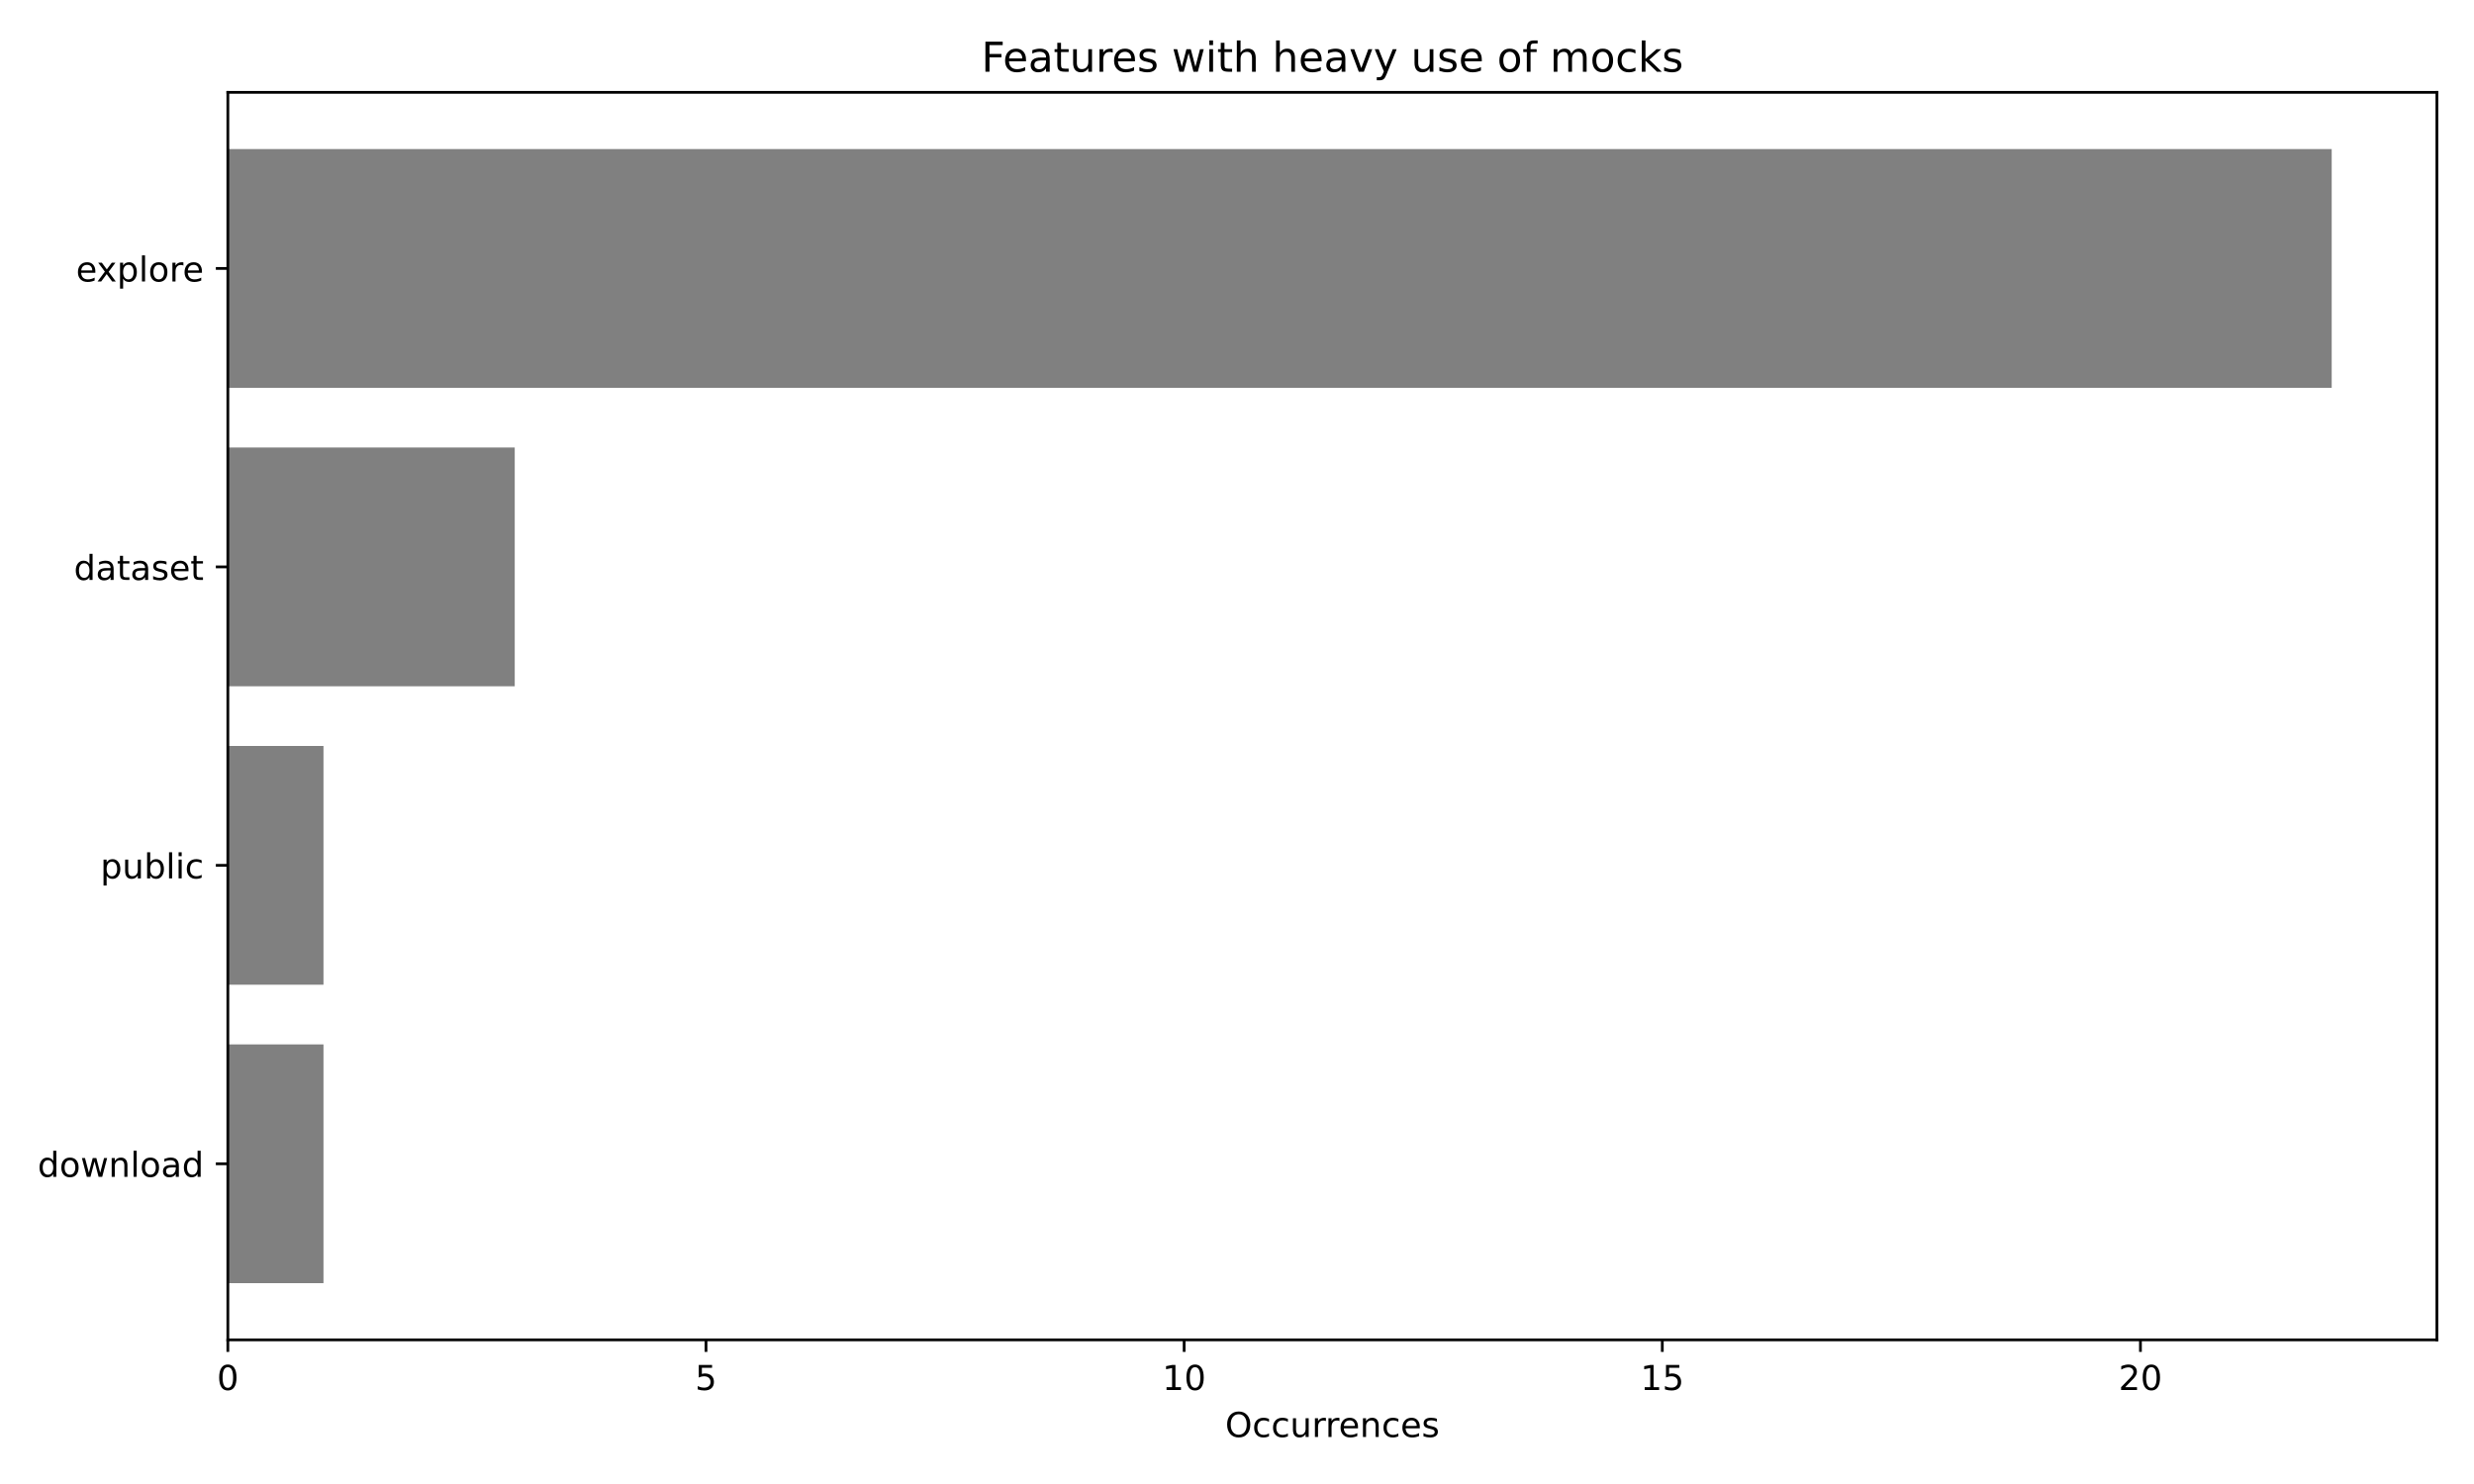
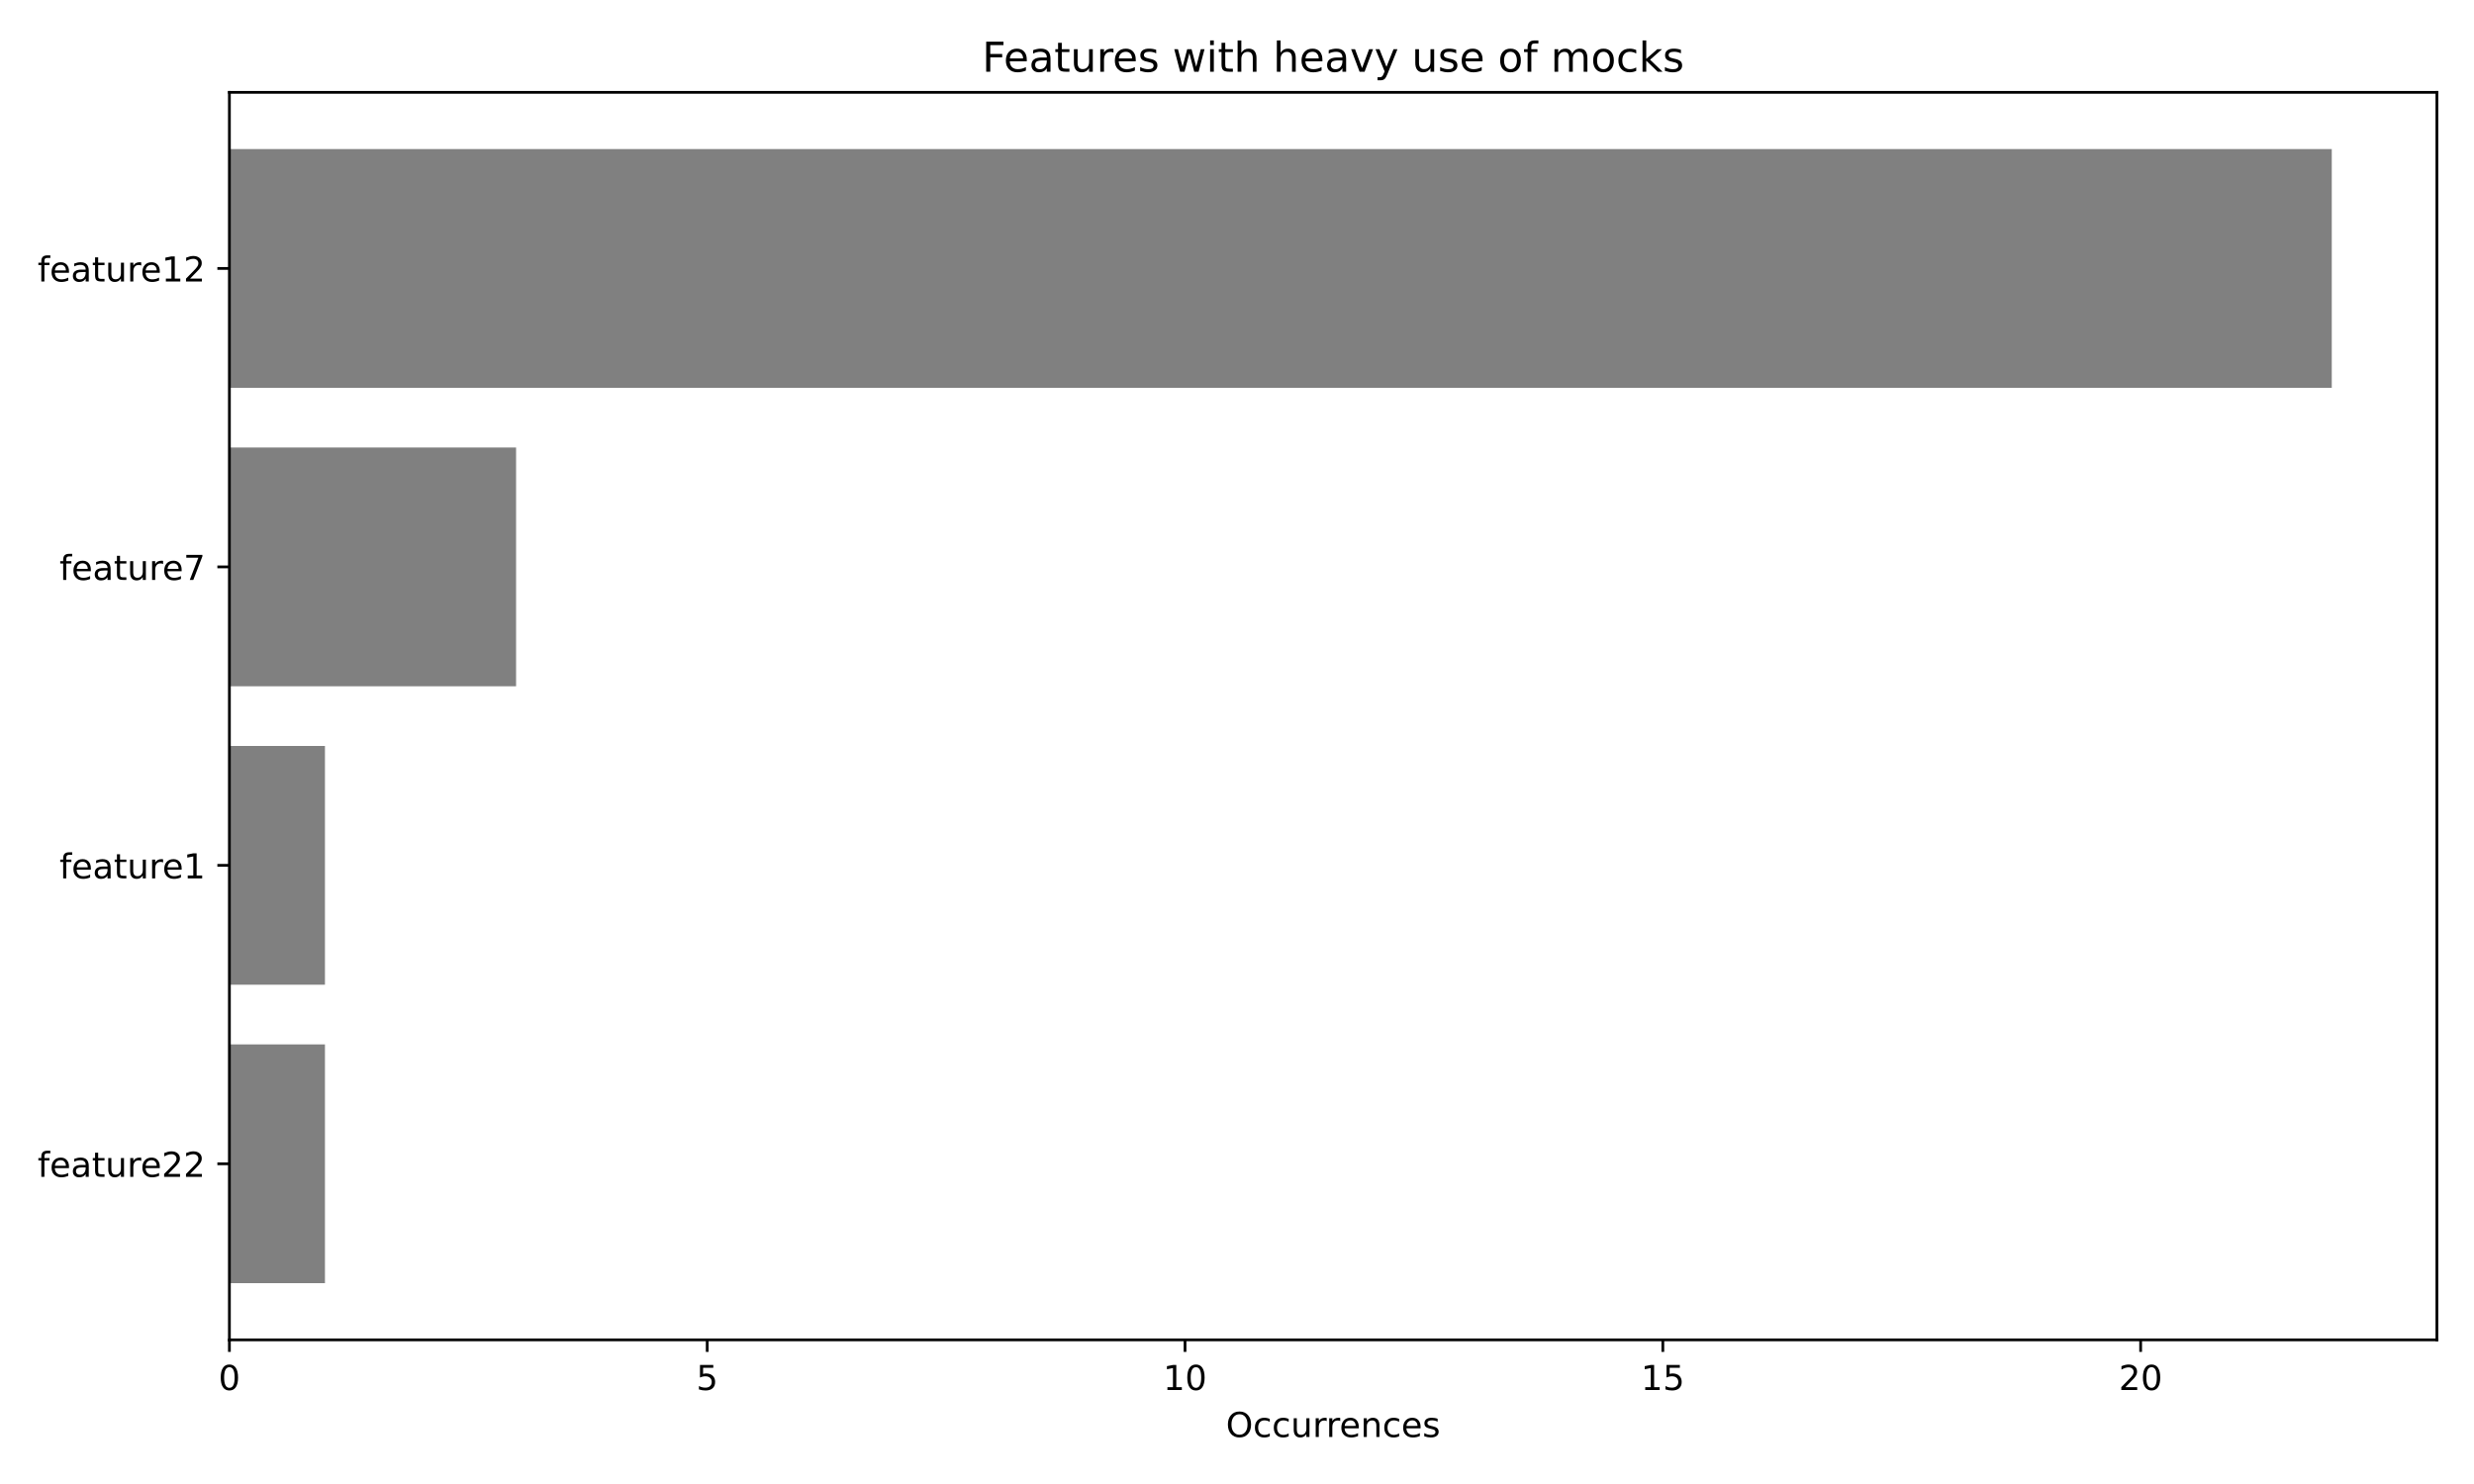
<svg xmlns="http://www.w3.org/2000/svg" xmlns:xlink="http://www.w3.org/1999/xlink" width="720pt" height="432pt" viewBox="0 0 720 432" version="1.1">
  <defs>
    <style type="text/css">*{stroke-linejoin: round; stroke-linecap: butt}</style>
  </defs>
  <g id="figure_1">
    <g id="patch_1">
      <path d="M 0 432  L 720 432  L 720 0  L 0 0  z " style="fill: #ffffff" />
    </g>
    <g id="axes_1">
      <g id="patch_2">
-         <path d="M 66.31 390.04  L 709.2 390.04  L 709.2 26.88  L 66.31 26.88  z " style="fill: #ffffff" />
+         <path d="M 66.76 390.04  L 709.2 390.04  L 709.2 26.88  L 66.76 26.88  z " style="fill: #ffffff" />
      </g>
      <g id="patch_3">
-         <path d="M 66.31 43.387  L 678.586 43.387  L 678.586 112.892  L 66.31 112.892  z " clip-path="url(#pbc05c16eaa)" style="fill: #808080" />
+         <path d="M 66.76 43.387  L 678.608 43.387  L 678.608 112.892  L 66.76 112.892  z " clip-path="url(#pa95ccaa216)" style="fill: #808080" />
      </g>
      <g id="patch_4">
-         <path d="M 66.31 130.268  L 149.802 130.268  L 149.802 199.772  L 66.31 199.772  z " clip-path="url(#pbc05c16eaa)" style="fill: #808080" />
+         <path d="M 66.76 130.268  L 150.194 130.268  L 150.194 199.772  L 66.76 199.772  z " clip-path="url(#pa95ccaa216)" style="fill: #808080" />
      </g>
      <g id="patch_5">
-         <path d="M 66.31 217.148  L 94.141 217.148  L 94.141 286.652  L 66.31 286.652  z " clip-path="url(#pbc05c16eaa)" style="fill: #808080" />
+         <path d="M 66.76 217.148  L 94.571 217.148  L 94.571 286.652  L 66.76 286.652  z " clip-path="url(#pa95ccaa216)" style="fill: #808080" />
      </g>
      <g id="patch_6">
-         <path d="M 66.31 304.028  L 94.141 304.028  L 94.141 373.533  L 66.31 373.533  z " clip-path="url(#pbc05c16eaa)" style="fill: #808080" />
+         <path d="M 66.76 304.028  L 94.571 304.028  L 94.571 373.533  L 66.76 373.533  z " clip-path="url(#pa95ccaa216)" style="fill: #808080" />
      </g>
      <g id="matplotlib.axis_1">
        <g id="xtick_1">
          <g id="line2d_1">
            <defs>
-               <path id="m3bd62b043b" d="M 0 0  L 0 3.5  " style="stroke: #000000; stroke-width: 0.8" />
+               <path id="mf96a3d55d3" d="M 0 0  L 0 3.5  " style="stroke: #000000; stroke-width: 0.8" />
            </defs>
            <g>
-               <use xlink:href="#m3bd62b043b" x="66.31" y="390.04" style="stroke: #000000; stroke-width: 0.8" />
+               <use xlink:href="#mf96a3d55d3" x="66.76" y="390.04" style="stroke: #000000; stroke-width: 0.8" />
            </g>
          </g>
          <g id="text_1">
-             <g transform="translate(63.12875 404.6384) scale(0.1 -0.1)">
+             <g transform="translate(63.57875 404.6384) scale(0.1 -0.1)">
              <defs>
                <path id="DejaVuSans-30" d="M 2034 4250  Q 1547 4250 1301 3770  Q 1056 3291 1056 2328  Q 1056 1369 1301 889  Q 1547 409 2034 409  Q 2525 409 2770 889  Q 3016 1369 3016 2328  Q 3016 3291 2770 3770  Q 2525 4250 2034 4250  z M 2034 4750  Q 2819 4750 3233 4129  Q 3647 3509 3647 2328  Q 3647 1150 3233 529  Q 2819 -91 2034 -91  Q 1250 -91 836 529  Q 422 1150 422 2328  Q 422 3509 836 4129  Q 1250 4750 2034 4750  z " transform="scale(0.015625)" />
              </defs>
              <use xlink:href="#DejaVuSans-30" />
            </g>
          </g>
        </g>
        <g id="xtick_2">
          <g id="line2d_2">
            <g>
-               <use xlink:href="#m3bd62b043b" x="205.464" y="390.04" style="stroke: #000000; stroke-width: 0.8" />
+               <use xlink:href="#mf96a3d55d3" x="205.816" y="390.04" style="stroke: #000000; stroke-width: 0.8" />
            </g>
          </g>
          <g id="text_2">
-             <g transform="translate(202.2824 404.6384) scale(0.1 -0.1)">
+             <g transform="translate(202.635 404.6384) scale(0.1 -0.1)">
              <defs>
                <path id="DejaVuSans-35" d="M 691 4666  L 3169 4666  L 3169 4134  L 1269 4134  L 1269 2991  Q 1406 3038 1543 3061  Q 1681 3084 1819 3084  Q 2600 3084 3056 2656  Q 3513 2228 3513 1497  Q 3513 744 3044 326  Q 2575 -91 1722 -91  Q 1428 -91 1123 -41  Q 819 9 494 109  L 494 744  Q 775 591 1075 516  Q 1375 441 1709 441  Q 2250 441 2565 725  Q 2881 1009 2881 1497  Q 2881 1984 2565 2268  Q 2250 2553 1709 2553  Q 1456 2553 1204 2497  Q 953 2441 691 2322  L 691 4666  z " transform="scale(0.015625)" />
              </defs>
              <use xlink:href="#DejaVuSans-35" />
            </g>
          </g>
        </g>
        <g id="xtick_3">
          <g id="line2d_3">
            <g>
-               <use xlink:href="#m3bd62b043b" x="344.617" y="390.04" style="stroke: #000000; stroke-width: 0.8" />
+               <use xlink:href="#mf96a3d55d3" x="344.873" y="390.04" style="stroke: #000000; stroke-width: 0.8" />
            </g>
          </g>
          <g id="text_3">
-             <g transform="translate(338.2549 404.6384) scale(0.1 -0.1)">
+             <g transform="translate(338.5101 404.6384) scale(0.1 -0.1)">
              <defs>
                <path id="DejaVuSans-31" d="M 794 531  L 1825 531  L 1825 4091  L 703 3866  L 703 4441  L 1819 4666  L 2450 4666  L 2450 531  L 3481 531  L 3481 0  L 794 0  L 794 531  z " transform="scale(0.015625)" />
              </defs>
              <use xlink:href="#DejaVuSans-31" />
              <use xlink:href="#DejaVuSans-30" transform="translate(63.62305 0)" />
            </g>
          </g>
        </g>
        <g id="xtick_4">
          <g id="line2d_4">
            <g>
-               <use xlink:href="#m3bd62b043b" x="483.771" y="390.04" style="stroke: #000000; stroke-width: 0.8" />
+               <use xlink:href="#mf96a3d55d3" x="483.929" y="390.04" style="stroke: #000000; stroke-width: 0.8" />
            </g>
          </g>
          <g id="text_4">
-             <g transform="translate(477.4085 404.6384) scale(0.1 -0.1)">
+             <g transform="translate(477.5663 404.6384) scale(0.1 -0.1)">
              <use xlink:href="#DejaVuSans-31" />
              <use xlink:href="#DejaVuSans-35" transform="translate(63.62305 0)" />
            </g>
          </g>
        </g>
        <g id="xtick_5">
          <g id="line2d_5">
            <g>
-               <use xlink:href="#m3bd62b043b" x="622.925" y="390.04" style="stroke: #000000; stroke-width: 0.8" />
+               <use xlink:href="#mf96a3d55d3" x="622.985" y="390.04" style="stroke: #000000; stroke-width: 0.8" />
            </g>
          </g>
          <g id="text_5">
-             <g transform="translate(616.5622 404.6384) scale(0.1 -0.1)">
+             <g transform="translate(616.6226 404.6384) scale(0.1 -0.1)">
              <defs>
                <path id="DejaVuSans-32" d="M 1228 531  L 3431 531  L 3431 0  L 469 0  L 469 531  Q 828 903 1448 1529  Q 2069 2156 2228 2338  Q 2531 2678 2651 2914  Q 2772 3150 2772 3378  Q 2772 3750 2511 3984  Q 2250 4219 1831 4219  Q 1534 4219 1204 4116  Q 875 4013 500 3803  L 500 4441  Q 881 4594 1212 4672  Q 1544 4750 1819 4750  Q 2544 4750 2975 4387  Q 3406 4025 3406 3419  Q 3406 3131 3298 2873  Q 3191 2616 2906 2266  Q 2828 2175 2409 1742  Q 1991 1309 1228 531  z " transform="scale(0.015625)" />
              </defs>
              <use xlink:href="#DejaVuSans-32" />
              <use xlink:href="#DejaVuSans-30" transform="translate(63.62305 0)" />
            </g>
          </g>
        </g>
        <g id="text_6">
-           <g transform="translate(356.5652 418.3166) scale(0.1 -0.1)">
+           <g transform="translate(356.7902 418.3166) scale(0.1 -0.1)">
            <defs>
              <path id="DejaVuSans-4f" d="M 2522 4238  Q 1834 4238 1429 3725  Q 1025 3213 1025 2328  Q 1025 1447 1429 934  Q 1834 422 2522 422  Q 3209 422 3611 934  Q 4013 1447 4013 2328  Q 4013 3213 3611 3725  Q 3209 4238 2522 4238  z M 2522 4750  Q 3503 4750 4090 4092  Q 4678 3434 4678 2328  Q 4678 1225 4090 567  Q 3503 -91 2522 -91  Q 1538 -91 948 565  Q 359 1222 359 2328  Q 359 3434 948 4092  Q 1538 4750 2522 4750  z " transform="scale(0.015625)" />
              <path id="DejaVuSans-63" d="M 3122 3366  L 3122 2828  Q 2878 2963 2633 3030  Q 2388 3097 2138 3097  Q 1578 3097 1268 2742  Q 959 2388 959 1747  Q 959 1106 1268 751  Q 1578 397 2138 397  Q 2388 397 2633 464  Q 2878 531 3122 666  L 3122 134  Q 2881 22 2623 -34  Q 2366 -91 2075 -91  Q 1284 -91 818 406  Q 353 903 353 1747  Q 353 2603 823 3093  Q 1294 3584 2113 3584  Q 2378 3584 2631 3529  Q 2884 3475 3122 3366  z " transform="scale(0.015625)" />
              <path id="DejaVuSans-75" d="M 544 1381  L 544 3500  L 1119 3500  L 1119 1403  Q 1119 906 1312 657  Q 1506 409 1894 409  Q 2359 409 2629 706  Q 2900 1003 2900 1516  L 2900 3500  L 3475 3500  L 3475 0  L 2900 0  L 2900 538  Q 2691 219 2414 64  Q 2138 -91 1772 -91  Q 1169 -91 856 284  Q 544 659 544 1381  z M 1991 3584  L 1991 3584  z " transform="scale(0.015625)" />
              <path id="DejaVuSans-72" d="M 2631 2963  Q 2534 3019 2420 3045  Q 2306 3072 2169 3072  Q 1681 3072 1420 2755  Q 1159 2438 1159 1844  L 1159 0  L 581 0  L 581 3500  L 1159 3500  L 1159 2956  Q 1341 3275 1631 3429  Q 1922 3584 2338 3584  Q 2397 3584 2469 3576  Q 2541 3569 2628 3553  L 2631 2963  z " transform="scale(0.015625)" />
              <path id="DejaVuSans-65" d="M 3597 1894  L 3597 1613  L 953 1613  Q 991 1019 1311 708  Q 1631 397 2203 397  Q 2534 397 2845 478  Q 3156 559 3463 722  L 3463 178  Q 3153 47 2828 -22  Q 2503 -91 2169 -91  Q 1331 -91 842 396  Q 353 884 353 1716  Q 353 2575 817 3079  Q 1281 3584 2069 3584  Q 2775 3584 3186 3129  Q 3597 2675 3597 1894  z M 3022 2063  Q 3016 2534 2758 2815  Q 2500 3097 2075 3097  Q 1594 3097 1305 2825  Q 1016 2553 972 2059  L 3022 2063  z " transform="scale(0.015625)" />
              <path id="DejaVuSans-6e" d="M 3513 2113  L 3513 0  L 2938 0  L 2938 2094  Q 2938 2591 2744 2837  Q 2550 3084 2163 3084  Q 1697 3084 1428 2787  Q 1159 2491 1159 1978  L 1159 0  L 581 0  L 581 3500  L 1159 3500  L 1159 2956  Q 1366 3272 1645 3428  Q 1925 3584 2291 3584  Q 2894 3584 3203 3211  Q 3513 2838 3513 2113  z " transform="scale(0.015625)" />
              <path id="DejaVuSans-73" d="M 2834 3397  L 2834 2853  Q 2591 2978 2328 3040  Q 2066 3103 1784 3103  Q 1356 3103 1142 2972  Q 928 2841 928 2578  Q 928 2378 1081 2264  Q 1234 2150 1697 2047  L 1894 2003  Q 2506 1872 2764 1633  Q 3022 1394 3022 966  Q 3022 478 2636 193  Q 2250 -91 1575 -91  Q 1294 -91 989 -36  Q 684 19 347 128  L 347 722  Q 666 556 975 473  Q 1284 391 1588 391  Q 1994 391 2212 530  Q 2431 669 2431 922  Q 2431 1156 2273 1281  Q 2116 1406 1581 1522  L 1381 1569  Q 847 1681 609 1914  Q 372 2147 372 2553  Q 372 3047 722 3315  Q 1072 3584 1716 3584  Q 2034 3584 2315 3537  Q 2597 3491 2834 3397  z " transform="scale(0.015625)" />
            </defs>
            <use xlink:href="#DejaVuSans-4f" />
            <use xlink:href="#DejaVuSans-63" transform="translate(78.71094 0)" />
            <use xlink:href="#DejaVuSans-63" transform="translate(133.6914 0)" />
            <use xlink:href="#DejaVuSans-75" transform="translate(188.6719 0)" />
            <use xlink:href="#DejaVuSans-72" transform="translate(252.0508 0)" />
            <use xlink:href="#DejaVuSans-72" transform="translate(291.4141 0)" />
            <use xlink:href="#DejaVuSans-65" transform="translate(330.2773 0)" />
            <use xlink:href="#DejaVuSans-6e" transform="translate(391.8008 0)" />
            <use xlink:href="#DejaVuSans-63" transform="translate(455.1797 0)" />
            <use xlink:href="#DejaVuSans-65" transform="translate(510.1602 0)" />
            <use xlink:href="#DejaVuSans-73" transform="translate(571.6836 0)" />
          </g>
        </g>
      </g>
      <g id="matplotlib.axis_2">
        <g id="ytick_1">
          <g id="line2d_6">
            <defs>
-               <path id="m14547d693a" d="M 0 0  L -3.5 0  " style="stroke: #000000; stroke-width: 0.8" />
+               <path id="mceba7905e5" d="M 0 0  L -3.5 0  " style="stroke: #000000; stroke-width: 0.8" />
            </defs>
            <g>
-               <use xlink:href="#m14547d693a" x="66.31" y="78.139" style="stroke: #000000; stroke-width: 0.8" />
+               <use xlink:href="#mceba7905e5" x="66.76" y="78.139" style="stroke: #000000; stroke-width: 0.8" />
            </g>
          </g>
          <g id="text_7">
-             <g transform="translate(22.12875 81.93864) scale(0.1 -0.1)">
-               <defs>
-                 <path id="DejaVuSans-78" d="M 3513 3500  L 2247 1797  L 3578 0  L 2900 0  L 1881 1375  L 863 0  L 184 0  L 1544 1831  L 300 3500  L 978 3500  L 1906 2253  L 2834 3500  L 3513 3500  z " transform="scale(0.015625)" />
-                 <path id="DejaVuSans-70" d="M 1159 525  L 1159 -1331  L 581 -1331  L 581 3500  L 1159 3500  L 1159 2969  Q 1341 3281 1617 3432  Q 1894 3584 2278 3584  Q 2916 3584 3314 3078  Q 3713 2572 3713 1747  Q 3713 922 3314 415  Q 2916 -91 2278 -91  Q 1894 -91 1617 61  Q 1341 213 1159 525  z M 3116 1747  Q 3116 2381 2855 2742  Q 2594 3103 2138 3103  Q 1681 3103 1420 2742  Q 1159 2381 1159 1747  Q 1159 1113 1420 752  Q 1681 391 2138 391  Q 2594 391 2855 752  Q 3116 1113 3116 1747  z " transform="scale(0.015625)" />
-                 <path id="DejaVuSans-6c" d="M 603 4863  L 1178 4863  L 1178 0  L 603 0  L 603 4863  z " transform="scale(0.015625)" />
-                 <path id="DejaVuSans-6f" d="M 1959 3097  Q 1497 3097 1228 2736  Q 959 2375 959 1747  Q 959 1119 1226 758  Q 1494 397 1959 397  Q 2419 397 2687 759  Q 2956 1122 2956 1747  Q 2956 2369 2687 2733  Q 2419 3097 1959 3097  z M 1959 3584  Q 2709 3584 3137 3096  Q 3566 2609 3566 1747  Q 3566 888 3137 398  Q 2709 -91 1959 -91  Q 1206 -91 779 398  Q 353 888 353 1747  Q 353 2609 779 3096  Q 1206 3584 1959 3584  z " transform="scale(0.015625)" />
-               </defs>
-               <use xlink:href="#DejaVuSans-65" />
-               <use xlink:href="#DejaVuSans-78" transform="translate(59.77344 0)" />
-               <use xlink:href="#DejaVuSans-70" transform="translate(118.9531 0)" />
-               <use xlink:href="#DejaVuSans-6c" transform="translate(182.4297 0)" />
-               <use xlink:href="#DejaVuSans-6f" transform="translate(210.2129 0)" />
-               <use xlink:href="#DejaVuSans-72" transform="translate(271.3945 0)" />
-               <use xlink:href="#DejaVuSans-65" transform="translate(310.2578 0)" />
+             <g transform="translate(10.93656 81.93864) scale(0.1 -0.1)">
+               <defs>
+                 <path id="DejaVuSans-66" d="M 2375 4863  L 2375 4384  L 1825 4384  Q 1516 4384 1395 4259  Q 1275 4134 1275 3809  L 1275 3500  L 2222 3500  L 2222 3053  L 1275 3053  L 1275 0  L 697 0  L 697 3053  L 147 3053  L 147 3500  L 697 3500  L 697 3744  Q 697 4328 969 4595  Q 1241 4863 1831 4863  L 2375 4863  z " transform="scale(0.015625)" />
+                 <path id="DejaVuSans-61" d="M 2194 1759  Q 1497 1759 1228 1600  Q 959 1441 959 1056  Q 959 750 1161 570  Q 1363 391 1709 391  Q 2188 391 2477 730  Q 2766 1069 2766 1631  L 2766 1759  L 2194 1759  z M 3341 1997  L 3341 0  L 2766 0  L 2766 531  Q 2569 213 2275 61  Q 1981 -91 1556 -91  Q 1019 -91 701 211  Q 384 513 384 1019  Q 384 1609 779 1909  Q 1175 2209 1959 2209  L 2766 2209  L 2766 2266  Q 2766 2663 2505 2880  Q 2244 3097 1772 3097  Q 1472 3097 1187 3025  Q 903 2953 641 2809  L 641 3341  Q 956 3463 1253 3523  Q 1550 3584 1831 3584  Q 2591 3584 2966 3190  Q 3341 2797 3341 1997  z " transform="scale(0.015625)" />
+                 <path id="DejaVuSans-74" d="M 1172 4494  L 1172 3500  L 2356 3500  L 2356 3053  L 1172 3053  L 1172 1153  Q 1172 725 1289 603  Q 1406 481 1766 481  L 2356 481  L 2356 0  L 1766 0  Q 1100 0 847 248  Q 594 497 594 1153  L 594 3053  L 172 3053  L 172 3500  L 594 3500  L 594 4494  L 1172 4494  z " transform="scale(0.015625)" />
+               </defs>
+               <use xlink:href="#DejaVuSans-66" />
+               <use xlink:href="#DejaVuSans-65" transform="translate(35.20508 0)" />
+               <use xlink:href="#DejaVuSans-61" transform="translate(96.72852 0)" />
+               <use xlink:href="#DejaVuSans-74" transform="translate(158.0078 0)" />
+               <use xlink:href="#DejaVuSans-75" transform="translate(197.2168 0)" />
+               <use xlink:href="#DejaVuSans-72" transform="translate(260.5957 0)" />
+               <use xlink:href="#DejaVuSans-65" transform="translate(299.459 0)" />
+               <use xlink:href="#DejaVuSans-31" transform="translate(360.9824 0)" />
+               <use xlink:href="#DejaVuSans-32" transform="translate(424.6055 0)" />
            </g>
          </g>
        </g>
        <g id="ytick_2">
          <g id="line2d_7">
            <g>
-               <use xlink:href="#m14547d693a" x="66.31" y="165.02" style="stroke: #000000; stroke-width: 0.8" />
+               <use xlink:href="#mceba7905e5" x="66.76" y="165.02" style="stroke: #000000; stroke-width: 0.8" />
            </g>
          </g>
          <g id="text_8">
-             <g transform="translate(21.50219 168.819) scale(0.1 -0.1)">
-               <defs>
-                 <path id="DejaVuSans-64" d="M 2906 2969  L 2906 4863  L 3481 4863  L 3481 0  L 2906 0  L 2906 525  Q 2725 213 2448 61  Q 2172 -91 1784 -91  Q 1150 -91 751 415  Q 353 922 353 1747  Q 353 2572 751 3078  Q 1150 3584 1784 3584  Q 2172 3584 2448 3432  Q 2725 3281 2906 2969  z M 947 1747  Q 947 1113 1208 752  Q 1469 391 1925 391  Q 2381 391 2643 752  Q 2906 1113 2906 1747  Q 2906 2381 2643 2742  Q 2381 3103 1925 3103  Q 1469 3103 1208 2742  Q 947 2381 947 1747  z " transform="scale(0.015625)" />
-                 <path id="DejaVuSans-61" d="M 2194 1759  Q 1497 1759 1228 1600  Q 959 1441 959 1056  Q 959 750 1161 570  Q 1363 391 1709 391  Q 2188 391 2477 730  Q 2766 1069 2766 1631  L 2766 1759  L 2194 1759  z M 3341 1997  L 3341 0  L 2766 0  L 2766 531  Q 2569 213 2275 61  Q 1981 -91 1556 -91  Q 1019 -91 701 211  Q 384 513 384 1019  Q 384 1609 779 1909  Q 1175 2209 1959 2209  L 2766 2209  L 2766 2266  Q 2766 2663 2505 2880  Q 2244 3097 1772 3097  Q 1472 3097 1187 3025  Q 903 2953 641 2809  L 641 3341  Q 956 3463 1253 3523  Q 1550 3584 1831 3584  Q 2591 3584 2966 3190  Q 3341 2797 3341 1997  z " transform="scale(0.015625)" />
-                 <path id="DejaVuSans-74" d="M 1172 4494  L 1172 3500  L 2356 3500  L 2356 3053  L 1172 3053  L 1172 1153  Q 1172 725 1289 603  Q 1406 481 1766 481  L 2356 481  L 2356 0  L 1766 0  Q 1100 0 847 248  Q 594 497 594 1153  L 594 3053  L 172 3053  L 172 3500  L 594 3500  L 594 4494  L 1172 4494  z " transform="scale(0.015625)" />
-               </defs>
-               <use xlink:href="#DejaVuSans-64" />
-               <use xlink:href="#DejaVuSans-61" transform="translate(63.47656 0)" />
-               <use xlink:href="#DejaVuSans-74" transform="translate(124.7559 0)" />
-               <use xlink:href="#DejaVuSans-61" transform="translate(163.9648 0)" />
-               <use xlink:href="#DejaVuSans-73" transform="translate(225.2441 0)" />
-               <use xlink:href="#DejaVuSans-65" transform="translate(277.3438 0)" />
-               <use xlink:href="#DejaVuSans-74" transform="translate(338.8672 0)" />
+             <g transform="translate(17.29906 168.819) scale(0.1 -0.1)">
+               <defs>
+                 <path id="DejaVuSans-37" d="M 525 4666  L 3525 4666  L 3525 4397  L 1831 0  L 1172 0  L 2766 4134  L 525 4134  L 525 4666  z " transform="scale(0.015625)" />
+               </defs>
+               <use xlink:href="#DejaVuSans-66" />
+               <use xlink:href="#DejaVuSans-65" transform="translate(35.20508 0)" />
+               <use xlink:href="#DejaVuSans-61" transform="translate(96.72852 0)" />
+               <use xlink:href="#DejaVuSans-74" transform="translate(158.0078 0)" />
+               <use xlink:href="#DejaVuSans-75" transform="translate(197.2168 0)" />
+               <use xlink:href="#DejaVuSans-72" transform="translate(260.5957 0)" />
+               <use xlink:href="#DejaVuSans-65" transform="translate(299.459 0)" />
+               <use xlink:href="#DejaVuSans-37" transform="translate(360.9824 0)" />
            </g>
          </g>
        </g>
        <g id="ytick_3">
          <g id="line2d_8">
            <g>
-               <use xlink:href="#m14547d693a" x="66.31" y="251.9" style="stroke: #000000; stroke-width: 0.8" />
+               <use xlink:href="#mceba7905e5" x="66.76" y="251.9" style="stroke: #000000; stroke-width: 0.8" />
            </g>
          </g>
          <g id="text_9">
-             <g transform="translate(29.22094 255.6994) scale(0.1 -0.1)">
-               <defs>
-                 <path id="DejaVuSans-62" d="M 3116 1747  Q 3116 2381 2855 2742  Q 2594 3103 2138 3103  Q 1681 3103 1420 2742  Q 1159 2381 1159 1747  Q 1159 1113 1420 752  Q 1681 391 2138 391  Q 2594 391 2855 752  Q 3116 1113 3116 1747  z M 1159 2969  Q 1341 3281 1617 3432  Q 1894 3584 2278 3584  Q 2916 3584 3314 3078  Q 3713 2572 3713 1747  Q 3713 922 3314 415  Q 2916 -91 2278 -91  Q 1894 -91 1617 61  Q 1341 213 1159 525  L 1159 0  L 581 0  L 581 4863  L 1159 4863  L 1159 2969  z " transform="scale(0.015625)" />
-                 <path id="DejaVuSans-69" d="M 603 3500  L 1178 3500  L 1178 0  L 603 0  L 603 3500  z M 603 4863  L 1178 4863  L 1178 4134  L 603 4134  L 603 4863  z " transform="scale(0.015625)" />
-               </defs>
-               <use xlink:href="#DejaVuSans-70" />
-               <use xlink:href="#DejaVuSans-75" transform="translate(63.47656 0)" />
-               <use xlink:href="#DejaVuSans-62" transform="translate(126.8555 0)" />
-               <use xlink:href="#DejaVuSans-6c" transform="translate(190.332 0)" />
-               <use xlink:href="#DejaVuSans-69" transform="translate(218.1152 0)" />
-               <use xlink:href="#DejaVuSans-63" transform="translate(245.8984 0)" />
+             <g transform="translate(17.29906 255.6994) scale(0.1 -0.1)">
+               <use xlink:href="#DejaVuSans-66" />
+               <use xlink:href="#DejaVuSans-65" transform="translate(35.20508 0)" />
+               <use xlink:href="#DejaVuSans-61" transform="translate(96.72852 0)" />
+               <use xlink:href="#DejaVuSans-74" transform="translate(158.0078 0)" />
+               <use xlink:href="#DejaVuSans-75" transform="translate(197.2168 0)" />
+               <use xlink:href="#DejaVuSans-72" transform="translate(260.5957 0)" />
+               <use xlink:href="#DejaVuSans-65" transform="translate(299.459 0)" />
+               <use xlink:href="#DejaVuSans-31" transform="translate(360.9824 0)" />
            </g>
          </g>
        </g>
        <g id="ytick_4">
          <g id="line2d_9">
            <g>
-               <use xlink:href="#m14547d693a" x="66.31" y="338.781" style="stroke: #000000; stroke-width: 0.8" />
+               <use xlink:href="#mceba7905e5" x="66.76" y="338.781" style="stroke: #000000; stroke-width: 0.8" />
            </g>
          </g>
          <g id="text_10">
-             <g transform="translate(10.95375 342.5798) scale(0.1 -0.1)">
-               <defs>
-                 <path id="DejaVuSans-77" d="M 269 3500  L 844 3500  L 1563 769  L 2278 3500  L 2956 3500  L 3675 769  L 4391 3500  L 4966 3500  L 4050 0  L 3372 0  L 2619 2869  L 1863 0  L 1184 0  L 269 3500  z " transform="scale(0.015625)" />
-               </defs>
-               <use xlink:href="#DejaVuSans-64" />
-               <use xlink:href="#DejaVuSans-6f" transform="translate(63.47656 0)" />
-               <use xlink:href="#DejaVuSans-77" transform="translate(124.6582 0)" />
-               <use xlink:href="#DejaVuSans-6e" transform="translate(206.4453 0)" />
-               <use xlink:href="#DejaVuSans-6c" transform="translate(269.8242 0)" />
-               <use xlink:href="#DejaVuSans-6f" transform="translate(297.6074 0)" />
-               <use xlink:href="#DejaVuSans-61" transform="translate(358.7891 0)" />
-               <use xlink:href="#DejaVuSans-64" transform="translate(420.0684 0)" />
+             <g transform="translate(10.93656 342.5798) scale(0.1 -0.1)">
+               <use xlink:href="#DejaVuSans-66" />
+               <use xlink:href="#DejaVuSans-65" transform="translate(35.20508 0)" />
+               <use xlink:href="#DejaVuSans-61" transform="translate(96.72852 0)" />
+               <use xlink:href="#DejaVuSans-74" transform="translate(158.0078 0)" />
+               <use xlink:href="#DejaVuSans-75" transform="translate(197.2168 0)" />
+               <use xlink:href="#DejaVuSans-72" transform="translate(260.5957 0)" />
+               <use xlink:href="#DejaVuSans-65" transform="translate(299.459 0)" />
+               <use xlink:href="#DejaVuSans-32" transform="translate(360.9824 0)" />
+               <use xlink:href="#DejaVuSans-32" transform="translate(424.6055 0)" />
            </g>
          </g>
        </g>
      </g>
      <g id="patch_7">
-         <path d="M 66.31 390.04  L 66.31 26.88  " style="fill: none; stroke: #000000; stroke-width: 0.8; stroke-linejoin: miter; stroke-linecap: square" />
+         <path d="M 66.76 390.04  L 66.76 26.88  " style="fill: none; stroke: #000000; stroke-width: 0.8; stroke-linejoin: miter; stroke-linecap: square" />
      </g>
      <g id="patch_8">
        <path d="M 709.2 390.04  L 709.2 26.88  " style="fill: none; stroke: #000000; stroke-width: 0.8; stroke-linejoin: miter; stroke-linecap: square" />
      </g>
      <g id="patch_9">
-         <path d="M 66.31 390.04  L 709.2 390.04  " style="fill: none; stroke: #000000; stroke-width: 0.8; stroke-linejoin: miter; stroke-linecap: square" />
+         <path d="M 66.76 390.04  L 709.2 390.04  " style="fill: none; stroke: #000000; stroke-width: 0.8; stroke-linejoin: miter; stroke-linecap: square" />
      </g>
      <g id="patch_10">
-         <path d="M 66.31 26.88  L 709.2 26.88  " style="fill: none; stroke: #000000; stroke-width: 0.8; stroke-linejoin: miter; stroke-linecap: square" />
+         <path d="M 66.76 26.88  L 709.2 26.88  " style="fill: none; stroke: #000000; stroke-width: 0.8; stroke-linejoin: miter; stroke-linecap: square" />
      </g>
      <g id="text_11">
-         <g transform="translate(285.6069 20.88) scale(0.12 -0.12)">
+         <g transform="translate(285.8319 20.88) scale(0.12 -0.12)">
          <defs>
            <path id="DejaVuSans-46" d="M 628 4666  L 3309 4666  L 3309 4134  L 1259 4134  L 1259 2759  L 3109 2759  L 3109 2228  L 1259 2228  L 1259 0  L 628 0  L 628 4666  z " transform="scale(0.015625)" />
            <path id="DejaVuSans-20" transform="scale(0.015625)" />
+             <path id="DejaVuSans-77" d="M 269 3500  L 844 3500  L 1563 769  L 2278 3500  L 2956 3500  L 3675 769  L 4391 3500  L 4966 3500  L 4050 0  L 3372 0  L 2619 2869  L 1863 0  L 1184 0  L 269 3500  z " transform="scale(0.015625)" />
+             <path id="DejaVuSans-69" d="M 603 3500  L 1178 3500  L 1178 0  L 603 0  L 603 3500  z M 603 4863  L 1178 4863  L 1178 4134  L 603 4134  L 603 4863  z " transform="scale(0.015625)" />
            <path id="DejaVuSans-68" d="M 3513 2113  L 3513 0  L 2938 0  L 2938 2094  Q 2938 2591 2744 2837  Q 2550 3084 2163 3084  Q 1697 3084 1428 2787  Q 1159 2491 1159 1978  L 1159 0  L 581 0  L 581 4863  L 1159 4863  L 1159 2956  Q 1366 3272 1645 3428  Q 1925 3584 2291 3584  Q 2894 3584 3203 3211  Q 3513 2838 3513 2113  z " transform="scale(0.015625)" />
            <path id="DejaVuSans-76" d="M 191 3500  L 800 3500  L 1894 563  L 2988 3500  L 3597 3500  L 2284 0  L 1503 0  L 191 3500  z " transform="scale(0.015625)" />
            <path id="DejaVuSans-79" d="M 2059 -325  Q 1816 -950 1584 -1140  Q 1353 -1331 966 -1331  L 506 -1331  L 506 -850  L 844 -850  Q 1081 -850 1212 -737  Q 1344 -625 1503 -206  L 1606 56  L 191 3500  L 800 3500  L 1894 763  L 2988 3500  L 3597 3500  L 2059 -325  z " transform="scale(0.015625)" />
-             <path id="DejaVuSans-66" d="M 2375 4863  L 2375 4384  L 1825 4384  Q 1516 4384 1395 4259  Q 1275 4134 1275 3809  L 1275 3500  L 2222 3500  L 2222 3053  L 1275 3053  L 1275 0  L 697 0  L 697 3053  L 147 3053  L 147 3500  L 697 3500  L 697 3744  Q 697 4328 969 4595  Q 1241 4863 1831 4863  L 2375 4863  z " transform="scale(0.015625)" />
+             <path id="DejaVuSans-6f" d="M 1959 3097  Q 1497 3097 1228 2736  Q 959 2375 959 1747  Q 959 1119 1226 758  Q 1494 397 1959 397  Q 2419 397 2687 759  Q 2956 1122 2956 1747  Q 2956 2369 2687 2733  Q 2419 3097 1959 3097  z M 1959 3584  Q 2709 3584 3137 3096  Q 3566 2609 3566 1747  Q 3566 888 3137 398  Q 2709 -91 1959 -91  Q 1206 -91 779 398  Q 353 888 353 1747  Q 353 2609 779 3096  Q 1206 3584 1959 3584  z " transform="scale(0.015625)" />
            <path id="DejaVuSans-6d" d="M 3328 2828  Q 3544 3216 3844 3400  Q 4144 3584 4550 3584  Q 5097 3584 5394 3201  Q 5691 2819 5691 2113  L 5691 0  L 5113 0  L 5113 2094  Q 5113 2597 4934 2840  Q 4756 3084 4391 3084  Q 3944 3084 3684 2787  Q 3425 2491 3425 1978  L 3425 0  L 2847 0  L 2847 2094  Q 2847 2600 2669 2842  Q 2491 3084 2119 3084  Q 1678 3084 1418 2786  Q 1159 2488 1159 1978  L 1159 0  L 581 0  L 581 3500  L 1159 3500  L 1159 2956  Q 1356 3278 1631 3431  Q 1906 3584 2284 3584  Q 2666 3584 2933 3390  Q 3200 3197 3328 2828  z " transform="scale(0.015625)" />
            <path id="DejaVuSans-6b" d="M 581 4863  L 1159 4863  L 1159 1991  L 2875 3500  L 3609 3500  L 1753 1863  L 3688 0  L 2938 0  L 1159 1709  L 1159 0  L 581 0  L 581 4863  z " transform="scale(0.015625)" />
          </defs>
          <use xlink:href="#DejaVuSans-46" />
          <use xlink:href="#DejaVuSans-65" transform="translate(52.01953 0)" />
          <use xlink:href="#DejaVuSans-61" transform="translate(113.543 0)" />
          <use xlink:href="#DejaVuSans-74" transform="translate(174.8223 0)" />
          <use xlink:href="#DejaVuSans-75" transform="translate(214.0312 0)" />
          <use xlink:href="#DejaVuSans-72" transform="translate(277.4102 0)" />
          <use xlink:href="#DejaVuSans-65" transform="translate(316.2734 0)" />
          <use xlink:href="#DejaVuSans-73" transform="translate(377.7969 0)" />
          <use xlink:href="#DejaVuSans-20" transform="translate(429.8965 0)" />
          <use xlink:href="#DejaVuSans-77" transform="translate(461.6836 0)" />
          <use xlink:href="#DejaVuSans-69" transform="translate(543.4707 0)" />
          <use xlink:href="#DejaVuSans-74" transform="translate(571.2539 0)" />
          <use xlink:href="#DejaVuSans-68" transform="translate(610.4629 0)" />
          <use xlink:href="#DejaVuSans-20" transform="translate(673.8418 0)" />
          <use xlink:href="#DejaVuSans-68" transform="translate(705.6289 0)" />
          <use xlink:href="#DejaVuSans-65" transform="translate(769.0078 0)" />
          <use xlink:href="#DejaVuSans-61" transform="translate(830.5312 0)" />
          <use xlink:href="#DejaVuSans-76" transform="translate(891.8105 0)" />
          <use xlink:href="#DejaVuSans-79" transform="translate(950.9902 0)" />
          <use xlink:href="#DejaVuSans-20" transform="translate(1010.17 0)" />
          <use xlink:href="#DejaVuSans-75" transform="translate(1041.957 0)" />
          <use xlink:href="#DejaVuSans-73" transform="translate(1105.336 0)" />
          <use xlink:href="#DejaVuSans-65" transform="translate(1157.436 0)" />
          <use xlink:href="#DejaVuSans-20" transform="translate(1218.959 0)" />
          <use xlink:href="#DejaVuSans-6f" transform="translate(1250.746 0)" />
          <use xlink:href="#DejaVuSans-66" transform="translate(1311.928 0)" />
          <use xlink:href="#DejaVuSans-20" transform="translate(1347.133 0)" />
          <use xlink:href="#DejaVuSans-6d" transform="translate(1378.92 0)" />
          <use xlink:href="#DejaVuSans-6f" transform="translate(1476.332 0)" />
          <use xlink:href="#DejaVuSans-63" transform="translate(1537.514 0)" />
          <use xlink:href="#DejaVuSans-6b" transform="translate(1592.494 0)" />
          <use xlink:href="#DejaVuSans-73" transform="translate(1650.404 0)" />
        </g>
      </g>
    </g>
  </g>
  <defs>
-     <clipPath id="pbc05c16eaa">
-       <rect x="66.31" y="26.88" width="642.89" height="363.16" />
+     <clipPath id="pa95ccaa216">
+       <rect x="66.76" y="26.88" width="642.44" height="363.16" />
    </clipPath>
  </defs>
</svg>
